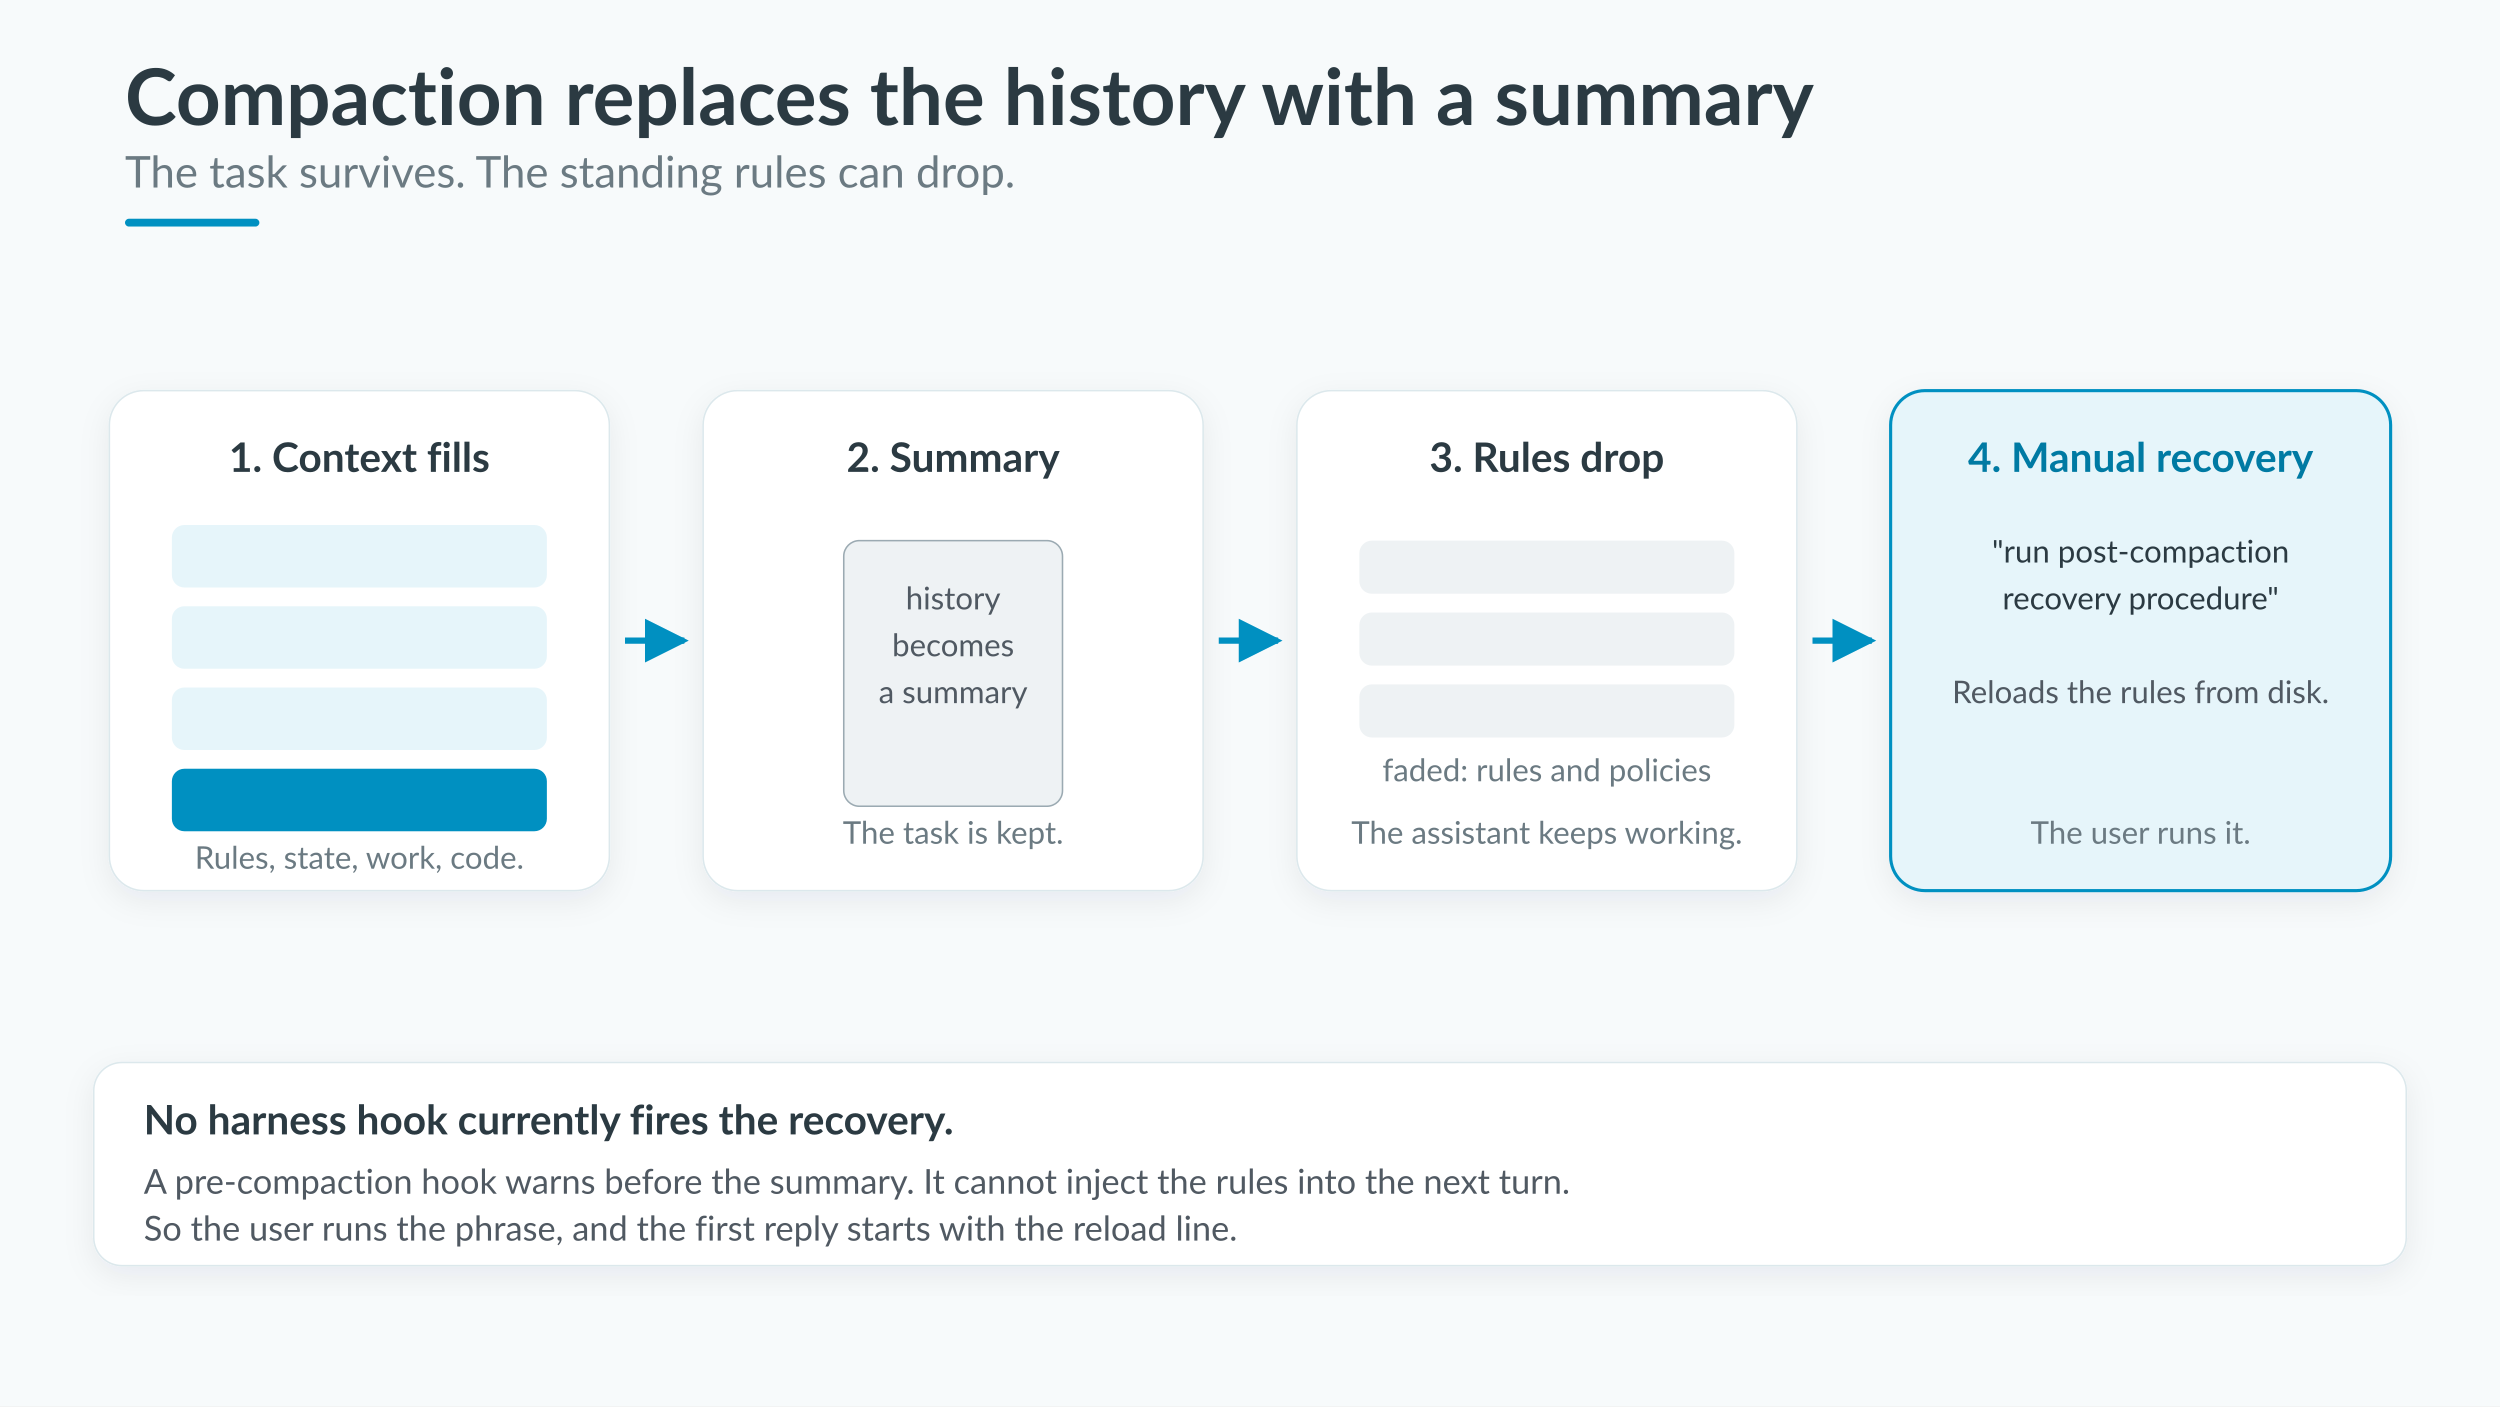
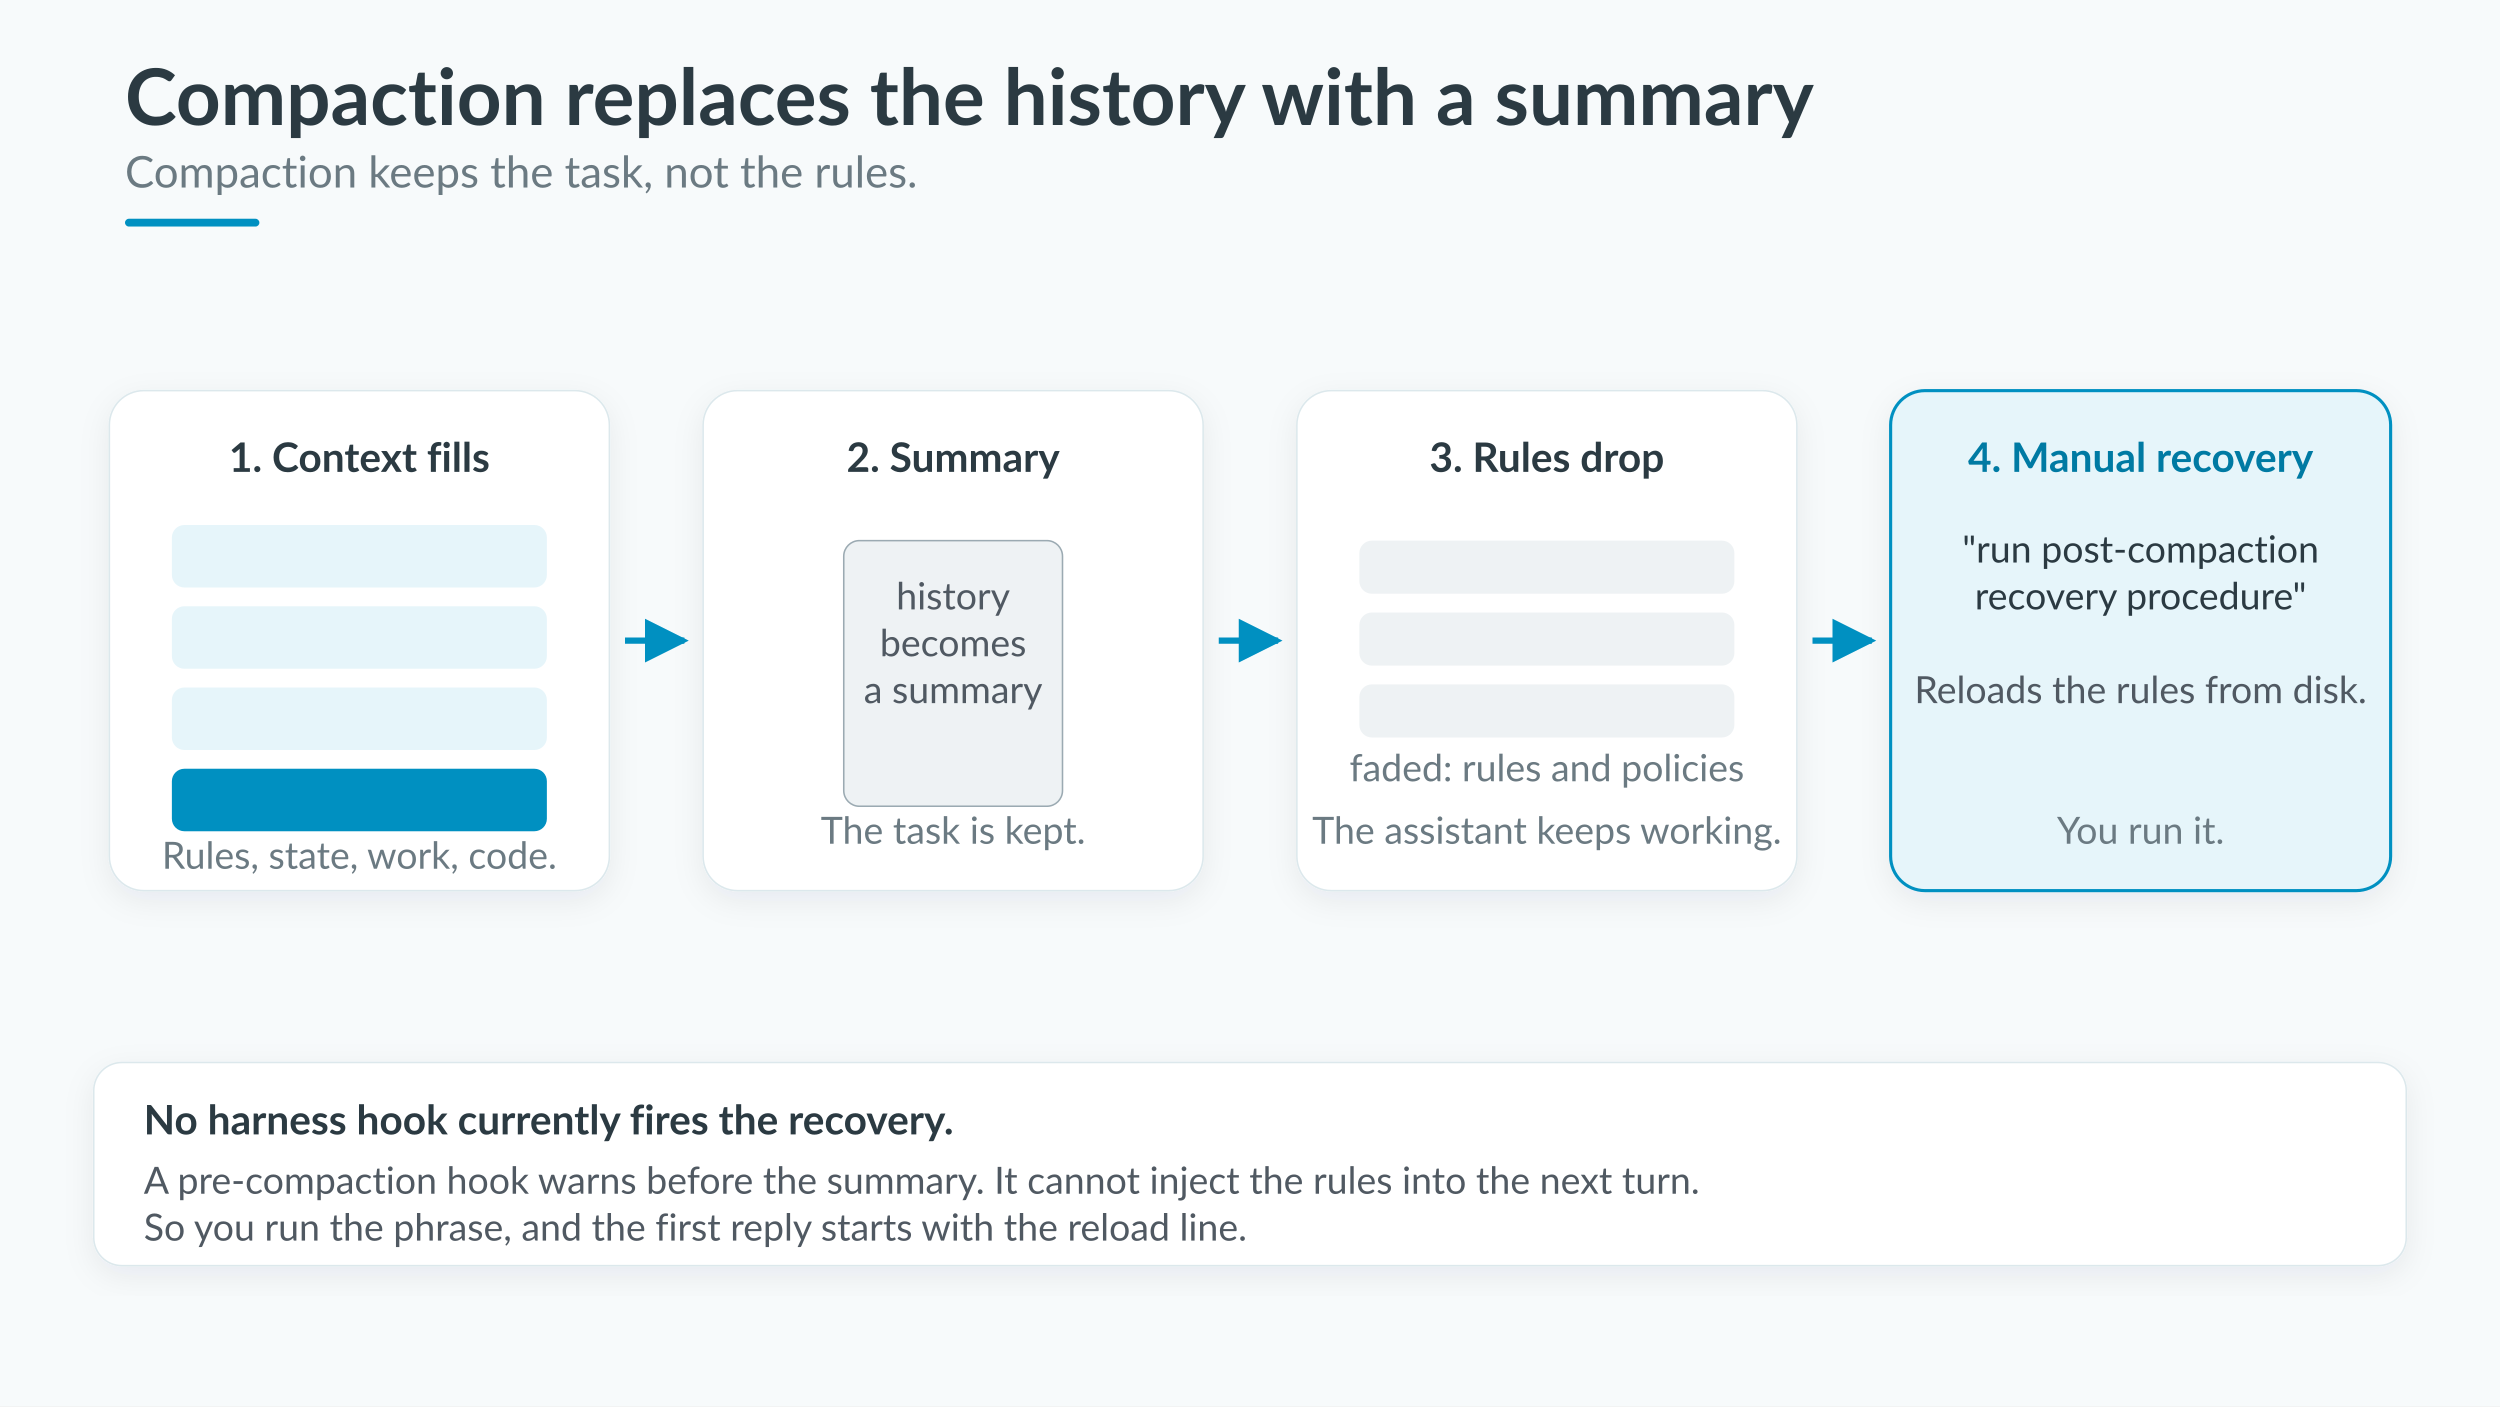
<svg xmlns="http://www.w3.org/2000/svg" viewBox="0 0 1600 900" width="1600" height="900" role="img" aria-labelledby="title desc">
  <defs>
    <marker id="arrow" viewBox="0 0 10 10" refX="9" refY="5" markerWidth="7" markerHeight="7" orient="auto-start-reverse">
      <path d="M 0 0 L 10 5 L 0 10 z" fill="#0090C1" />
    </marker>
    <filter id="shadow" x="-15%" y="-15%" width="130%" height="130%">
      <feDropShadow dx="0" dy="6" stdDeviation="10" flood-color="#22313A" flood-opacity="0.07" />
    </filter>
  </defs>
  <rect width="1600" height="900" fill="#F7FAFB" />
  <text x="80" y="80" font-family="Lato, Arial, sans-serif" font-size="50" font-weight="700" fill="#2B3A42">Compaction replaces the history with a summary</text>
-   <text x="80" y="120" font-family="Lato, Arial, sans-serif" font-size="28" fill="#6B7A82">The task survives. The standing rules can drop.</text>
+   <text x="80" y="120" font-family="Lato, Arial, sans-serif" font-size="28" fill="#6B7A82">Compaction keeps the task, not the rules.</text>
  <rect x="80" y="140" width="86" height="5" rx="2.5" fill="#0090C1" />
  <rect x="70" y="250" width="320" height="320" rx="22" fill="#FFFFFF" stroke="#DCE8EC" filter="url(#shadow)" />
  <text x="230" y="302" text-anchor="middle" font-family="Lato, Arial, sans-serif" font-size="26" font-weight="700" fill="#2B3A42">1. Context fills</text>
  <rect x="110" y="336" width="240" height="40" rx="8" fill="#E6F5FA" />
  <rect x="110" y="388" width="240" height="40" rx="8" fill="#E6F5FA" />
  <rect x="110" y="440" width="240" height="40" rx="8" fill="#E6F5FA" />
  <rect x="110" y="492" width="240" height="40" rx="8" fill="#0090C1" />
-   <text x="230" y="556" text-anchor="middle" font-family="Lato, Arial, sans-serif" font-size="20" fill="#6B7A82">Rules, state, work, code.</text>
+   <text x="230" y="556" text-anchor="middle" font-family="Lato, Arial, sans-serif" font-size="24" fill="#6B7A82">Rules, state, work, code.</text>
  <rect x="450" y="250" width="320" height="320" rx="22" fill="#FFFFFF" stroke="#DCE8EC" filter="url(#shadow)" />
  <text x="610" y="302" text-anchor="middle" font-family="Lato, Arial, sans-serif" font-size="26" font-weight="700" fill="#2B3A42">2. Summary</text>
  <rect x="540" y="346" width="140" height="170" rx="10" fill="#EEF2F4" stroke="#9BAAB2" />
-   <text x="610" y="390" text-anchor="middle" font-family="Lato, Arial, sans-serif" font-size="20" fill="#505962">history</text>
-   <text x="610" y="420" text-anchor="middle" font-family="Lato, Arial, sans-serif" font-size="20" fill="#505962">becomes</text>
-   <text x="610" y="450" text-anchor="middle" font-family="Lato, Arial, sans-serif" font-size="20" fill="#505962">a summary</text>
-   <text x="610" y="540" text-anchor="middle" font-family="Lato, Arial, sans-serif" font-size="20" fill="#6B7A82">The task is kept.</text>
+   <text x="610" y="390" text-anchor="middle" font-family="Lato, Arial, sans-serif" font-size="24" fill="#505962">history</text>
+   <text x="610" y="420" text-anchor="middle" font-family="Lato, Arial, sans-serif" font-size="24" fill="#505962">becomes</text>
+   <text x="610" y="450" text-anchor="middle" font-family="Lato, Arial, sans-serif" font-size="24" fill="#505962">a summary</text>
+   <text x="610" y="540" text-anchor="middle" font-family="Lato, Arial, sans-serif" font-size="24" fill="#6B7A82">The task is kept.</text>
  <rect x="830" y="250" width="320" height="320" rx="22" fill="#FFFFFF" stroke="#DCE8EC" filter="url(#shadow)" />
  <text x="990" y="302" text-anchor="middle" font-family="Lato, Arial, sans-serif" font-size="26" font-weight="700" fill="#2B3A42">3. Rules drop</text>
  <rect x="870" y="346" width="240" height="34" rx="8" fill="#EEF2F4" />
  <rect x="870" y="392" width="240" height="34" rx="8" fill="#EEF2F4" />
  <rect x="870" y="438" width="240" height="34" rx="8" fill="#EEF2F4" />
-   <text x="990" y="500" text-anchor="middle" font-family="Lato, Arial, sans-serif" font-size="20" fill="#6B7A82">faded: rules and policies</text>
-   <text x="990" y="540" text-anchor="middle" font-family="Lato, Arial, sans-serif" font-size="20" fill="#6B7A82">The assistant keeps working.</text>
+   <text x="990" y="500" text-anchor="middle" font-family="Lato, Arial, sans-serif" font-size="24" fill="#6B7A82">faded: rules and policies</text>
+   <text x="990" y="540" text-anchor="middle" font-family="Lato, Arial, sans-serif" font-size="24" fill="#6B7A82">The assistant keeps working.</text>
  <rect x="1210" y="250" width="320" height="320" rx="22" fill="#E6F5FA" stroke="#0090C1" stroke-width="2" filter="url(#shadow)" />
  <text x="1370" y="302" text-anchor="middle" font-family="Lato, Arial, sans-serif" font-size="26" font-weight="700" fill="#007AA3">4. Manual recovery</text>
-   <text x="1370" y="360" text-anchor="middle" font-family="Lato, Arial, sans-serif" font-size="20" fill="#2B3A42">"run post-compaction</text>
-   <text x="1370" y="390" text-anchor="middle" font-family="Lato, Arial, sans-serif" font-size="20" fill="#2B3A42">recovery procedure"</text>
-   <text x="1370" y="450" text-anchor="middle" font-family="Lato, Arial, sans-serif" font-size="20" fill="#505962">Reloads the rules from disk.</text>
-   <text x="1370" y="540" text-anchor="middle" font-family="Lato, Arial, sans-serif" font-size="20" fill="#6B7A82">The user runs it.</text>
+   <text x="1370" y="360" text-anchor="middle" font-family="Lato, Arial, sans-serif" font-size="24" fill="#2B3A42">"run post-compaction</text>
+   <text x="1370" y="390" text-anchor="middle" font-family="Lato, Arial, sans-serif" font-size="24" fill="#2B3A42">recovery procedure"</text>
+   <text x="1370" y="450" text-anchor="middle" font-family="Lato, Arial, sans-serif" font-size="24" fill="#505962">Reloads the rules from disk.</text>
+   <text x="1370" y="540" text-anchor="middle" font-family="Lato, Arial, sans-serif" font-size="24" fill="#6B7A82">You run it.</text>
  <path d="M 400 410 L 438 410" fill="none" stroke="#0090C1" stroke-width="4" marker-end="url(#arrow)" />
  <path d="M 780 410 L 818 410" fill="none" stroke="#0090C1" stroke-width="4" marker-end="url(#arrow)" />
  <path d="M 1160 410 L 1198 410" fill="none" stroke="#0090C1" stroke-width="4" marker-end="url(#arrow)" />
  <rect x="60" y="680" width="1480" height="130" rx="18" fill="#FFFFFF" stroke="#DCE8EC" filter="url(#shadow)" />
  <text x="92" y="726" font-family="Lato, Arial, sans-serif" font-size="26" font-weight="700" fill="#2B3A42">No harness hook currently fires the recovery.</text>
-   <text x="92" y="764" font-family="Lato, Arial, sans-serif" font-size="22" fill="#505962">A pre-compaction hook warns before the summary. It cannot inject the rules into the next turn.</text>
-   <text x="92" y="794" font-family="Lato, Arial, sans-serif" font-size="22" fill="#505962">So the user runs the phrase, and the first reply starts with the reload line.</text>
+   <text x="92" y="764" font-family="Lato, Arial, sans-serif" font-size="24" fill="#505962">A pre-compaction hook warns before the summary. It cannot inject the rules into the next turn.</text>
+   <text x="92" y="794" font-family="Lato, Arial, sans-serif" font-size="24" fill="#505962">So you run the phrase, and the first reply starts with the reload line.</text>
</svg>
